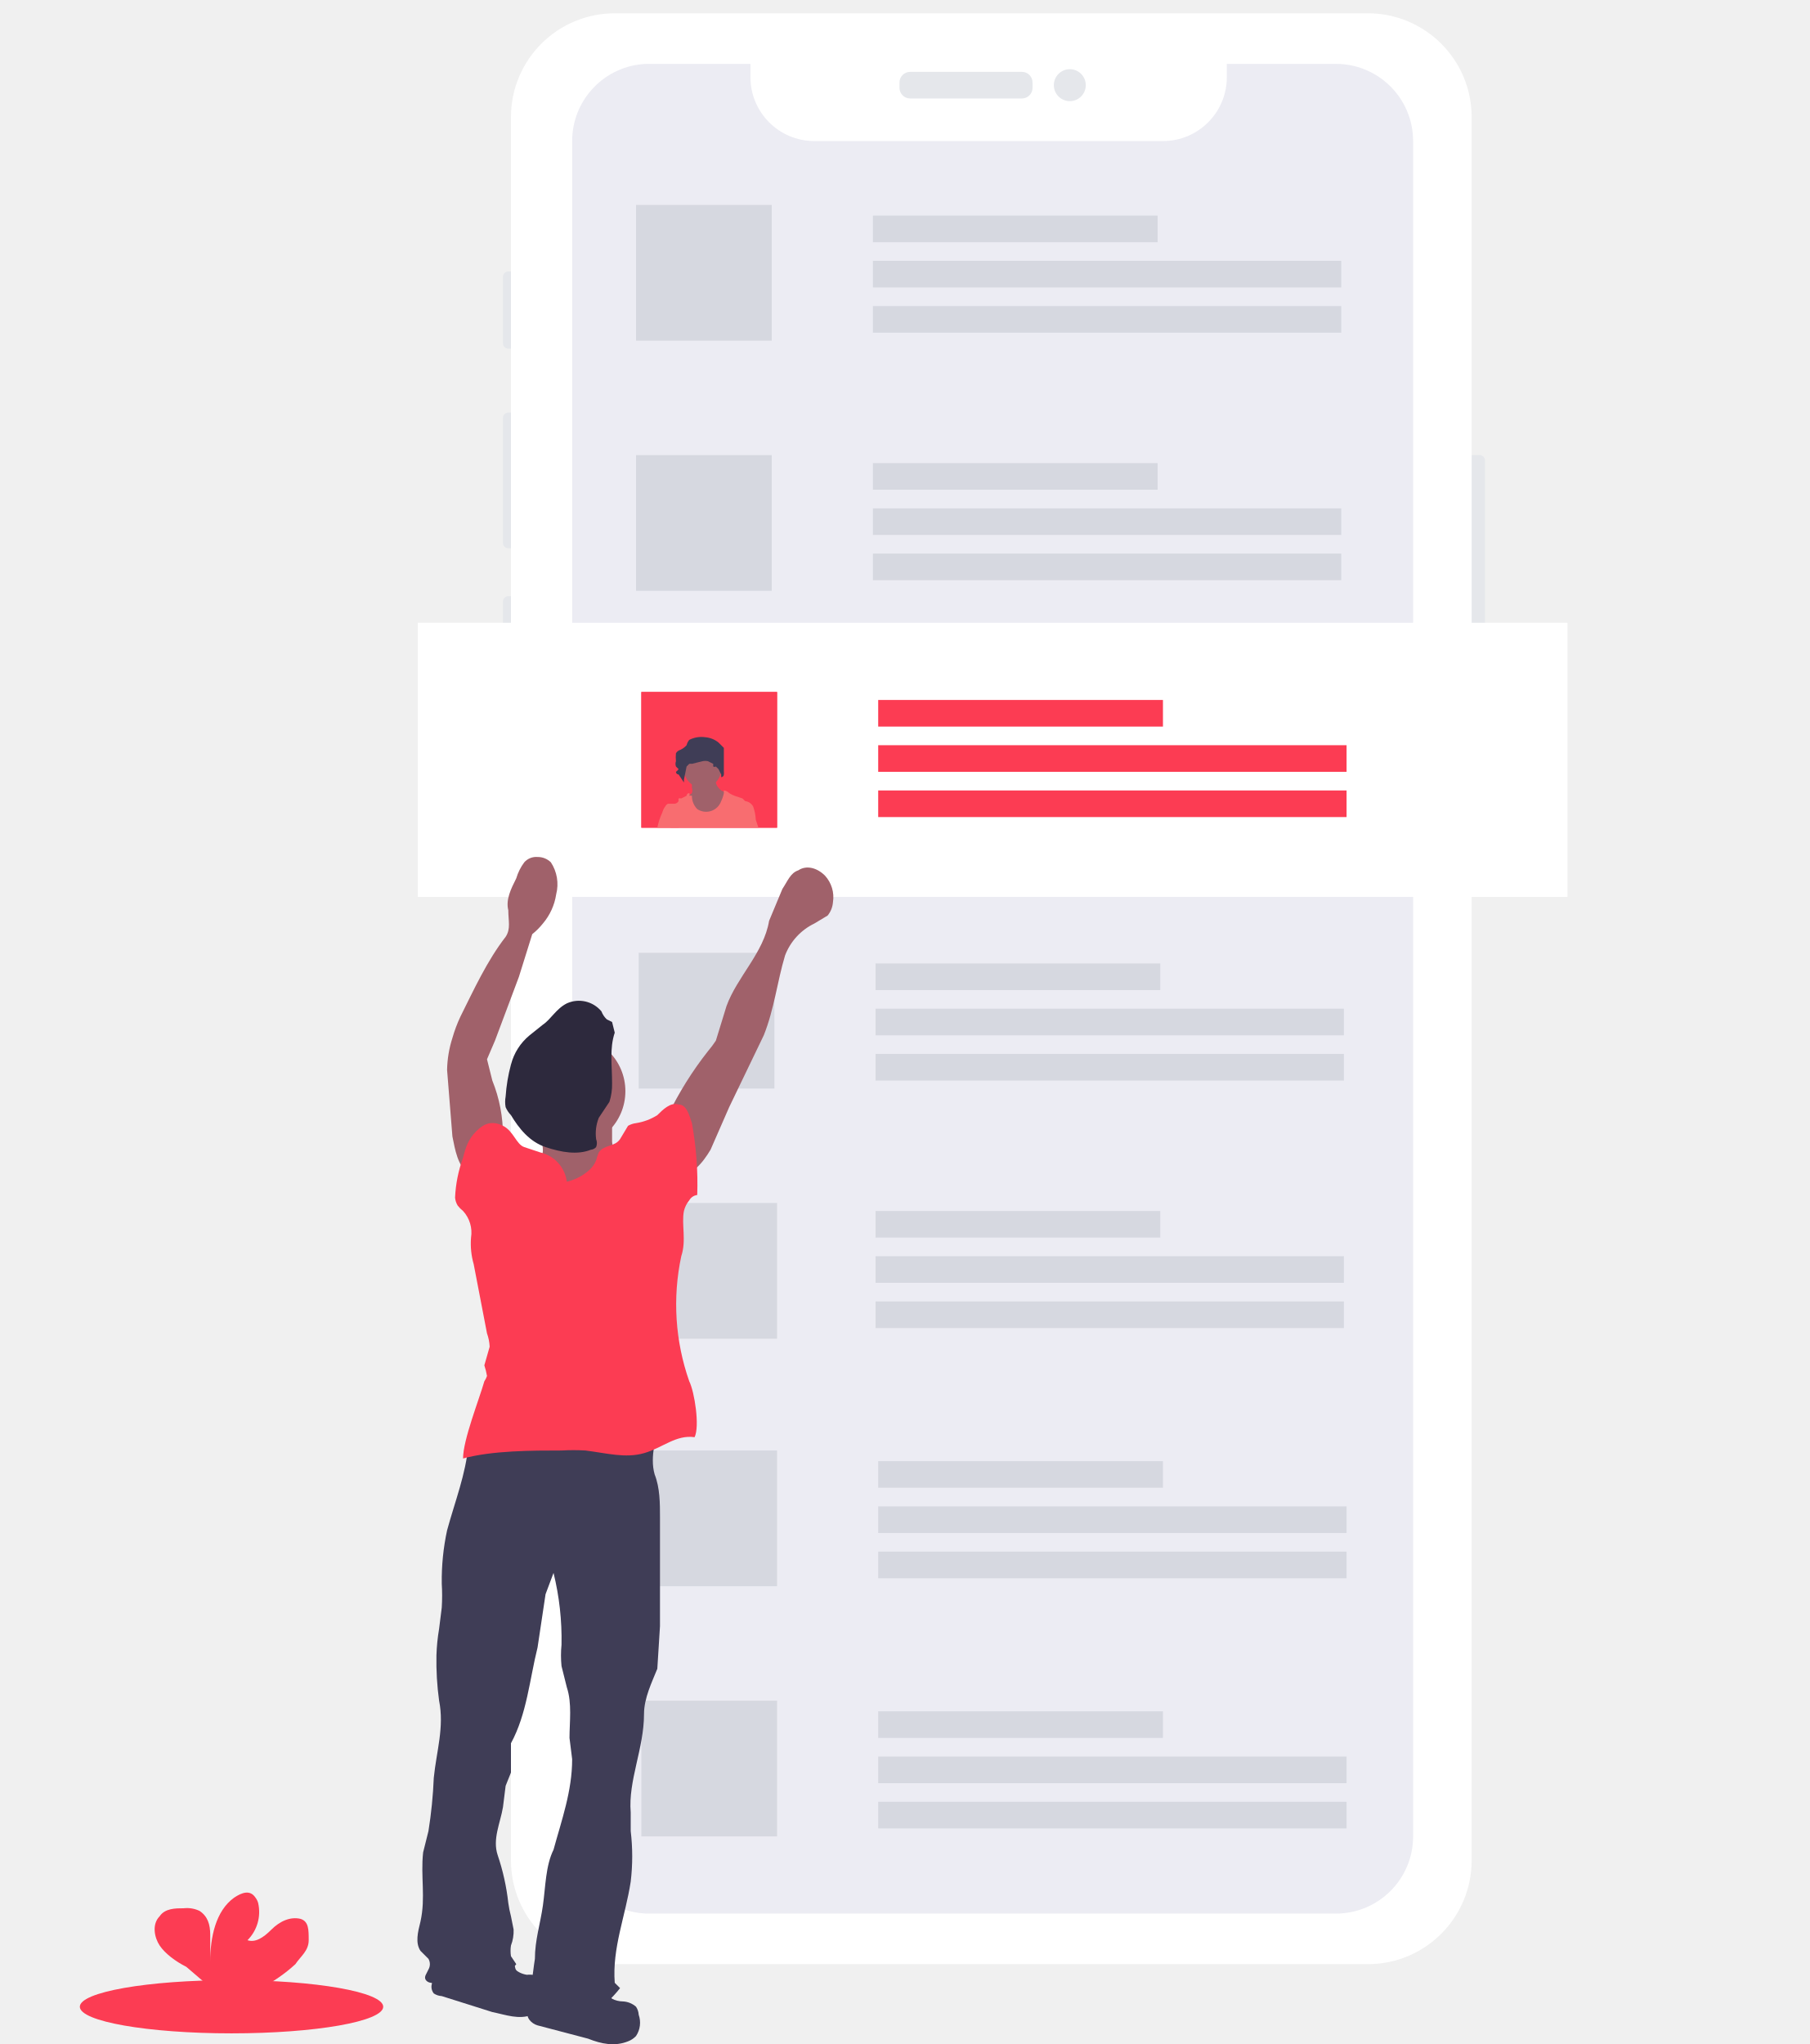
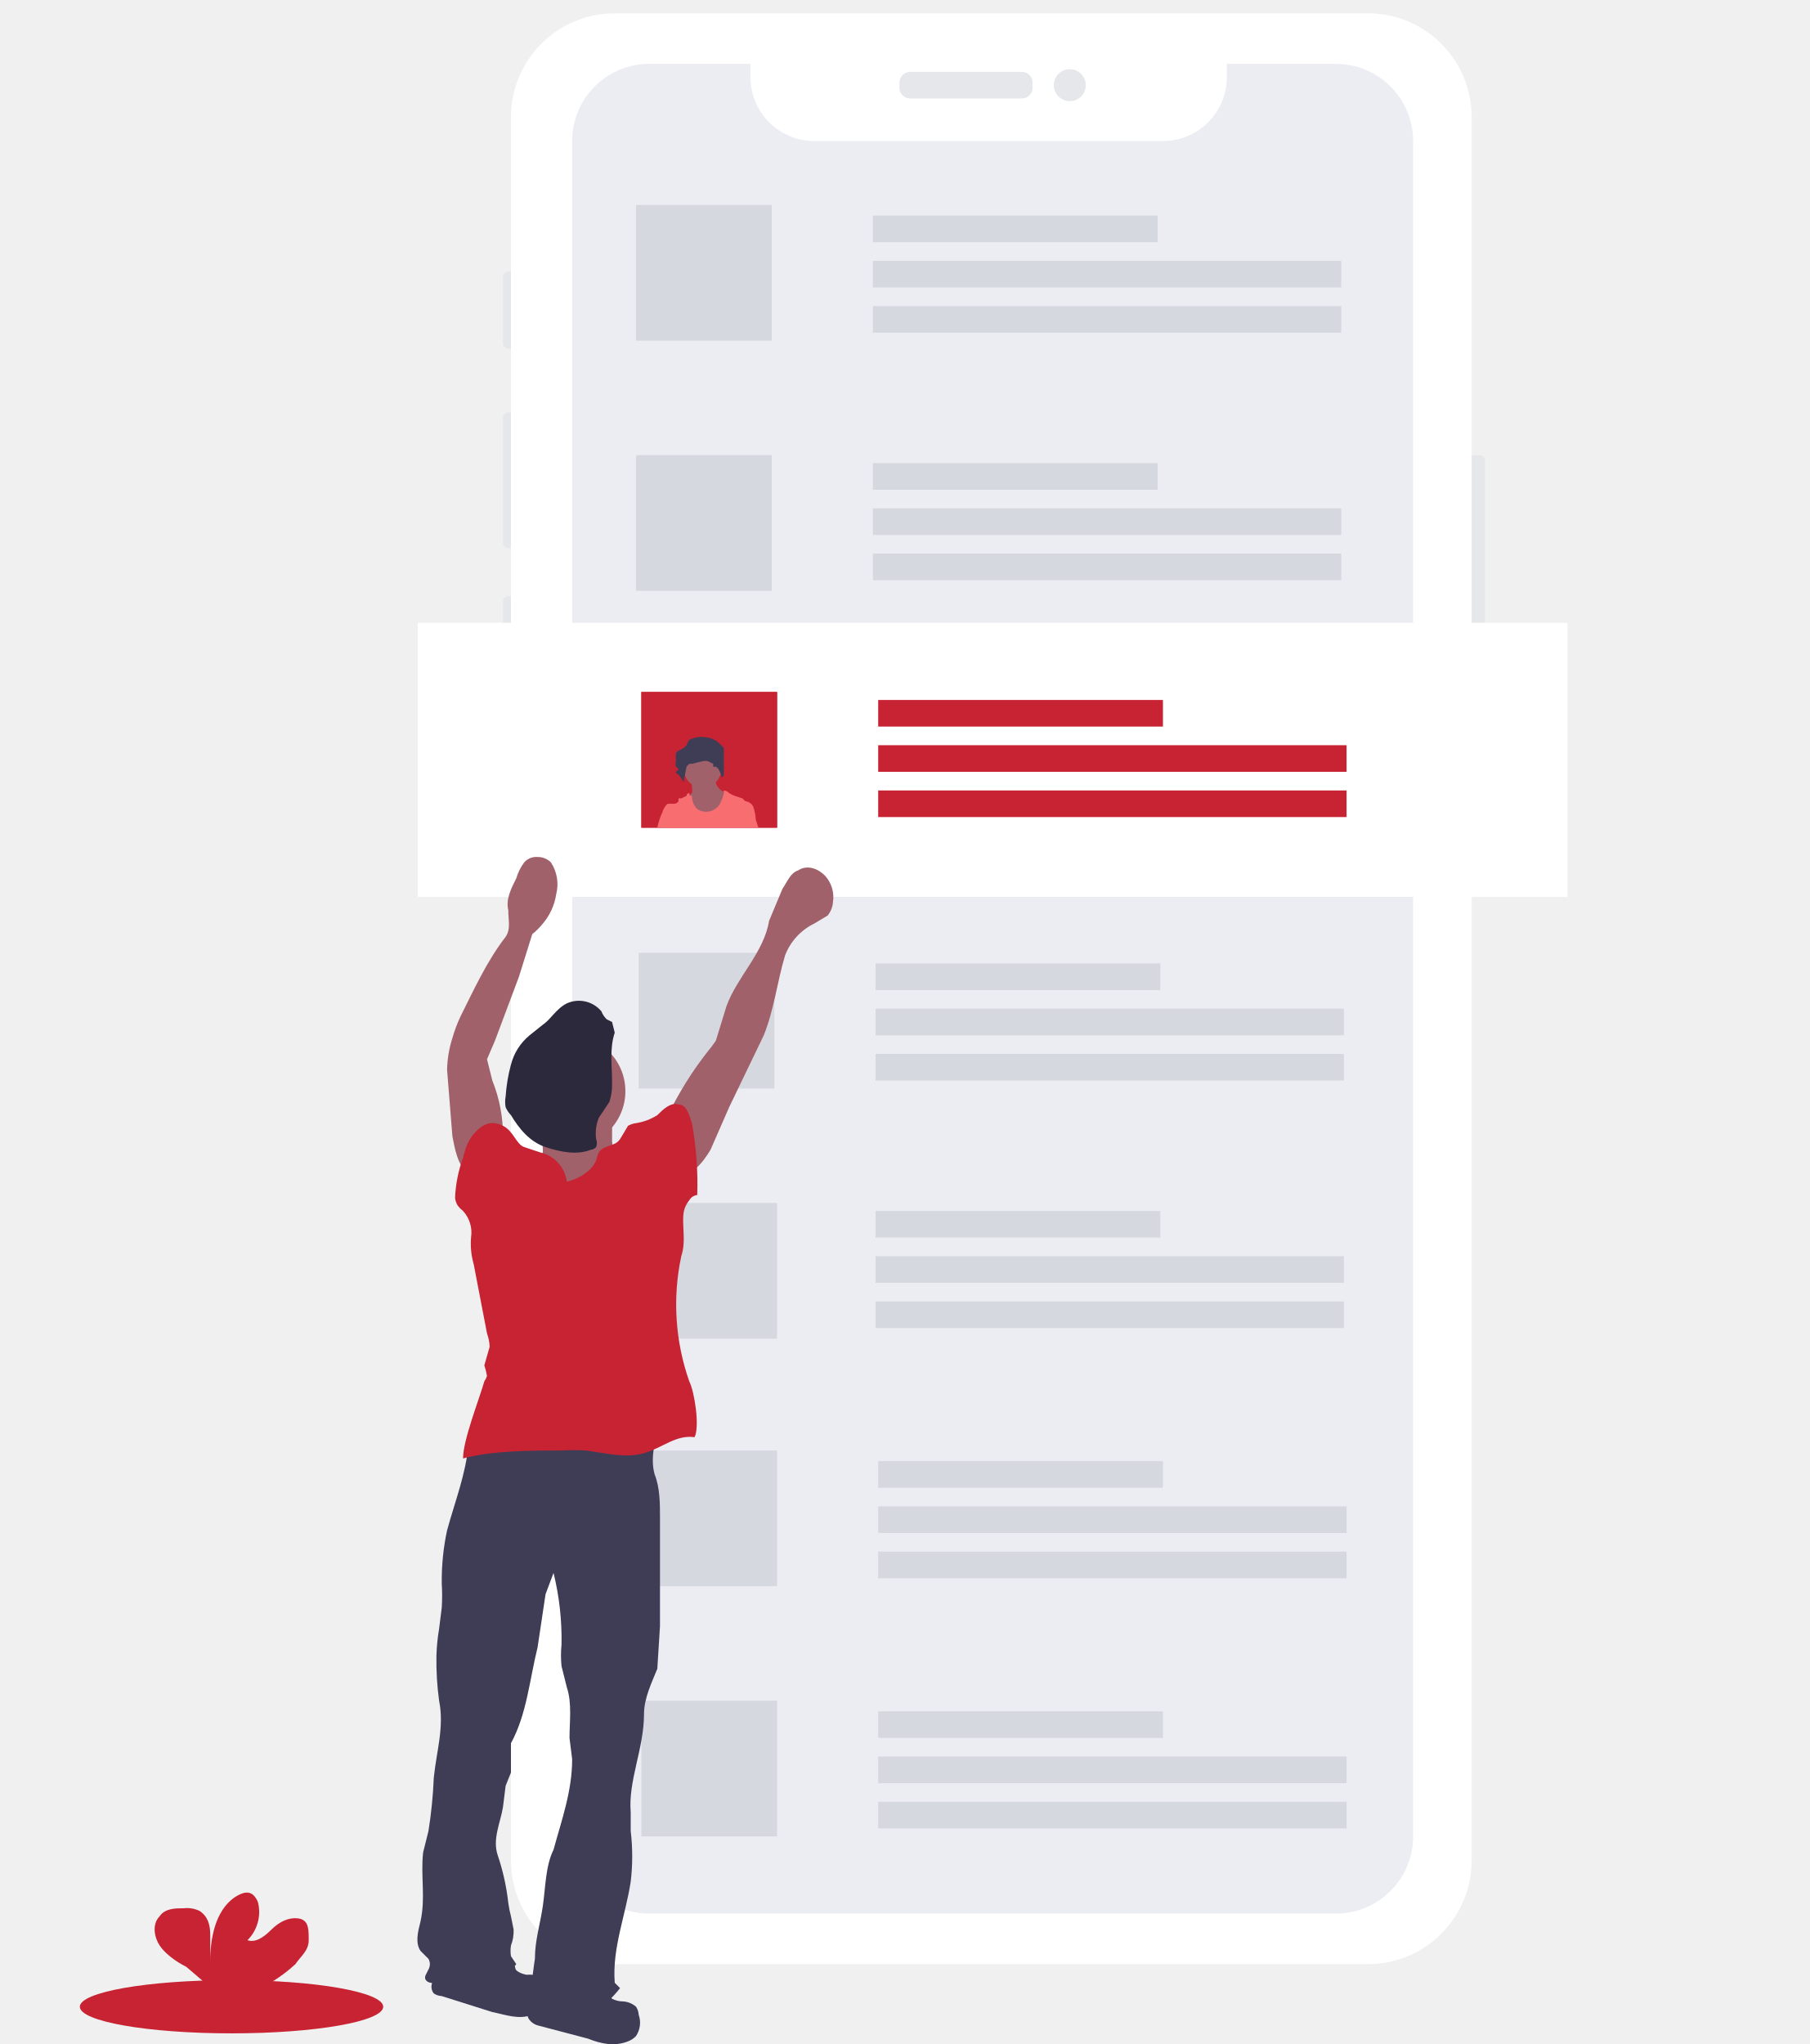
<svg xmlns="http://www.w3.org/2000/svg" xmlns:xlink="http://www.w3.org/1999/xlink" data-name="Layer 1" width="680" height="768">
  <defs>
    <linearGradient id="a" x1="633" y1="808" x2="633" y2="66" gradientUnits="userSpaceOnUse">
      <stop offset="0" stop-color="gray" stop-opacity="0" />
      <stop offset="1" stop-color="gray" stop-opacity="0" />
      <stop offset="1" stop-color="gray" stop-opacity="0" />
    </linearGradient>
    <linearGradient id="b" x1="373" y1="339" x2="373" y2="231" xlink:href="#a" />
    <linearGradient id="c" x1="417" y1="609" x2="574" y2="609" xlink:href="#a" />
  </defs>
  <path d="M820 234h-2V114c0-27-22-48-49-48H496c-27 0-49 22-49 48v50h-1a3 3 0 0 0-2 3v24a3 3 0 0 0 2 2h1v25h-1a3 3 0 0 0-3 3v46a3 3 0 0 0 3 3h1v18h-1a3 3 0 0 0-2 2v47a3 3 0 0 0 2 3h1v420c0 26 22 48 49 48h273c27 0 49-22 49-48V324h2a3 3 0 0 0 3-3v-84a3 3 0 0 0-3-3z" transform="translate(-260 -66)" fill="url(#a)" />
  <rect x="547" y="171" width="11" height="89" rx="2" fill="#e5e7eb" />
  <rect x="189" y="102" width="6" height="29" rx="2" fill="#e5e7eb" />
  <rect x="189" y="155" width="7" height="51" rx="2" fill="#e5e7eb" />
  <rect x="189" y="224" width="6" height="51" rx="2" fill="#e5e7eb" />
  <rect x="192" y="5" width="361" height="733" rx="39" fill="#fff" />
  <rect x="338" y="27" width="50" height="10" rx="4" fill="#e5e7eb" />
  <circle cx="402" cy="32" r="6" fill="#e5e7eb" />
  <path d="M502 24h-41v5a24 24 0 0 1-24 24H306a24 24 0 0 1-24-24v-5h-39a29 29 0 0 0-28 29v637a29 29 0 0 0 28 29h259a29 29 0 0 0 29-29V53a29 29 0 0 0-29-29z" fill="#ececf3" />
-   <ellipse cx="87" cy="754" rx="57" ry="10" fill="#fc3c53" />
-   <path d="M111 738c2-3 5-5 5-9s0-7-3-8c-4-1-8 1-11 4s-6 5-9 4a15 15 0 0 0 4-14 6 6 0 0 0-1-2c-2-3-5-2-8 0-7 5-9 15-9 24v-10c0-4-1-7-4-9a11 11 0 0 0-6-1c-3 0-7 0-9 3-3 3-2 8 0 11s6 6 10 8l7 6a6 6 0 0 1 0 2h21a58 58 0 0 0 13-9z" fill="#fc3c53" />
+   <ellipse cx="87" cy="754" rx="57" ry="10" fill="#c82333" />
+   <path d="M111 738c2-3 5-5 5-9s0-7-3-8c-4-1-8 1-11 4s-6 5-9 4a15 15 0 0 0 4-14 6 6 0 0 0-1-2c-2-3-5-2-8 0-7 5-9 15-9 24v-10c0-4-1-7-4-9a11 11 0 0 0-6-1c-3 0-7 0-9 3-3 3-2 8 0 11s6 6 10 8l7 6a6 6 0 0 1 0 2h21a58 58 0 0 0 13-9z" fill="#c82333" />
  <path fill="#d6d8e0" d="M239 77h51v51h-51zM328 81h107v10H328zM328 98h176v10H328zM328 115h176v10H328zM239 171h51v51h-51zM328 174h107v10H328zM328 191h176v10H328zM328 208h176v10H328zM240 264h51v51h-51zM329 268h107v10H329zM329 285h176v10H329zM329 302h176v10H329zM240 358h51v51h-51zM329 362h107v10H329zM329 379h176v10H329zM329 396h176v10H329zM241 452h51v51h-51zM329 455h107v10H329zM329 472h176v10H329zM329 489h176v10H329zM241 545h51v51h-51zM330 549h107v10H330zM330 566h176v10H330zM330 583h176v10H330zM241 639h51v51h-51zM330 643h107v10H330zM330 660h176v10H330zM330 677h176v10H330z" />
  <path fill="url(#b)" d="M155 231h435v108H155z" />
  <path fill="#fff" d="M157 234h432v103H157z" />
-   <path fill="#fc3c53" d="M241 260h51v51h-51z" />
-   <g fill="#fc3c53">
+   <path fill="#c82333" d="M241 260h51v51h-51z" />
+   <g fill="#c82333">
    <path d="M330 263h107v10H330zM330 280h176v10H330zM330 297h176v10H330z" />
  </g>
  <path d="M570 392c-3-3-7-4-10-2-3 1-4 4-6 7l-5 12c-2 12-12 21-16 33l-4 12a39 39 0 0 1-3 5 132 132 0 0 0-13 20l-6 3a20 20 0 0 1-8 4 8 8 0 0 0-3 1c-2 1-2 3-3 5a7 7 0 0 1-3 2v-1-6a21 21 0 0 0 0-27 41 41 0 0 1 1-9l-1-4-2-1a8 8 0 0 1-2-2 11 11 0 0 0-13-4c-4 2-6 6-9 9l-5 3a21 21 0 0 0-7 11 62 62 0 0 0-2 13 12 12 0 0 0 0 4 10 10 0 0 0 2 3 34 34 0 0 0 12 12 5 5 0 0 1 0 1v1h-1l-6-2c-3-2-4-6-8-8a6 6 0 0 0 0-1 56 56 0 0 0-4-16l-2-8 3-7c4-8 6-17 9-25l5-16a25 25 0 0 0 4-4 22 22 0 0 0 5-11 15 15 0 0 0-2-11 7 7 0 0 0-5-3 6 6 0 0 0-5 2 20 20 0 0 0-3 6c-2 4-4 8-3 12 0 4 1 8-1 10-7 10-12 20-17 30a54 54 0 0 0-3 8 42 42 0 0 0-2 13l2 25c1 3 1 7 3 10a45 45 0 0 0-2 13 7 7 0 0 0 1 2 12 12 0 0 0 2 3 12 12 0 0 1 3 10 28 28 0 0 0 1 10l5 27a17 17 0 0 1 1 5l-2 7a27 27 0 0 1 1 3 8 8 0 0 1-1 3c-2 6-8 22-8 29l2-1-8 27a90 90 0 0 0-2 20 75 75 0 0 1 0 9l-1 8a72 72 0 0 0-1 11 111 111 0 0 0 1 17c2 10-1 19-2 29a173 173 0 0 1-2 20l-1 9c-2 8 0 17-2 25-1 4-2 9 0 12l3 3a4 4 0 0 1 0 3l-1 3c-1 1 1 3 2 3h1a4 4 0 0 0 0 3 6 6 0 0 0 4 2l18 6c5 1 9 2 13 1a3 3 0 0 0 1 2 6 6 0 0 0 3 1l19 6c5 2 10 3 15 1a8 8 0 0 0 3-2 9 9 0 0 0 1-8 6 6 0 0 0-2-3 8 8 0 0 0-4-2 9 9 0 0 1-4-1 3 3 0 0 1-1-1l4-3-2-2c-1-13 4-25 6-38a81 81 0 0 0 0-19v-8c-1-12 5-24 5-37 0-6 3-12 5-17l1-16v-41c0-6 0-11-2-17a21 21 0 0 1 0-9c5-2 10-5 15-5 1-4 0-16-2-20a88 88 0 0 1-3-48c2-6 0-12 1-17a11 11 0 0 1 2-4 4 4 0 0 1 3-2v-10a25 25 0 0 0 5-7l7-16 13-28c4-9 5-20 8-29a22 22 0 0 1 11-13c2-1 4-1 5-3a9 9 0 0 0 2-5 13 13 0 0 0-3-10zM453 805l1-2-2-2a13 13 0 0 1 0-4 15 15 0 0 0 1-7l-1-4a43 43 0 0 1-1-5 86 86 0 0 0-4-19c-2-5 1-11 2-17l1-9 2-4v-12c6-11 8-24 10-36l3-20 3-9a105 105 0 0 1 3 28 41 41 0 0 0 0 8l2 8c2 6 1 13 1 20l1 7c0 12-4 23-7 34-3 7-3 15-4 22-1 6-3 13-3 20l-1 6a16 16 0 0 0-2 0 9 9 0 0 1-3-1 4 4 0 0 1-2-2z" transform="translate(-260 -66)" fill="url(#c)" />
  <path d="M234 752a8 8 0 0 1 5 2 6 6 0 0 1 1 3 9 9 0 0 1-1 8 8 8 0 0 1-3 2c-5 2-10 1-15-1l-19-5a6 6 0 0 1-3-2 4 4 0 0 1 0-5 9 9 0 0 1 4-3c6-3 12-4 19-4 2 0 5 0 6 2l2 2a9 9 0 0 0 4 1z" fill="#3f3d56" />
  <path d="M198 742a8 8 0 0 1 5 1 6 6 0 0 1 2 4 9 9 0 0 1-2 7 8 8 0 0 1-3 3c-5 2-10 0-15-1l-19-6a6 6 0 0 1-3-1 4 4 0 0 1 0-5 9 9 0 0 1 4-3c6-3 13-4 19-4 3 0 5-1 7 1 1 1 0 2 2 3a9 9 0 0 0 3 1z" fill="#3f3d56" />
  <path d="M215 537a232 232 0 0 0-34-1 7 7 0 0 0-2 1c-2 1-3 4-3 6-1 11-5 21-8 32a89 89 0 0 0-2 20 73 73 0 0 1 0 9l-1 8a72 72 0 0 0-1 10 109 109 0 0 0 1 17c2 10-1 19-2 29a171 171 0 0 1-2 20l-2 8c-1 9 1 17-1 26-1 4-2 8 0 11l3 3a4 4 0 0 1 0 4l-1 2c-1 2 1 3 2 3 11 5 25 2 32-7l-2-3a13 13 0 0 1 0-4 15 15 0 0 0 1-6l-1-5a42 42 0 0 1-1-5 85 85 0 0 0-4-18c-2-6 1-12 2-18l1-8 2-5v-11c6-11 7-24 10-36l3-20 3-8a104 104 0 0 1 3 27 40 40 0 0 0 0 8l2 8c2 6 1 13 1 19l1 8c0 12-4 23-7 34-3 6-3 14-4 21s-3 13-3 20c-1 6-1 13-5 18 4 2 8 5 12 5a21 21 0 0 0 14-2 44 44 0 0 0 11-10l-2-2c-1-13 4-25 6-38a80 80 0 0 0 0-19v-7c-1-12 5-24 5-37 0-6 3-12 5-17l1-16v-41c0-5 0-11-2-16-2-7 1-14 1-20a83 83 0 0 1-32 3z" fill="#3f3d56" />
  <path d="M251 419a131 131 0 0 1 15-24 39 39 0 0 0 3-4l4-13c4-11 14-20 16-32l5-12c2-3 3-6 6-7 3-2 7-1 10 2a12 12 0 0 1 3 10 9 9 0 0 1-2 5l-5 3a22 22 0 0 0-11 12c-3 10-4 20-8 30l-13 27-7 16c-3 5-7 10-13 10a34 34 0 0 0-2-10c-1-4-3-9-1-13zM189 427a55 55 0 0 0-4-21l-2-8 3-7 9-24 5-16a25 25 0 0 0 4-4 22 22 0 0 0 5-11 15 15 0 0 0-2-12 7 7 0 0 0-5-2 6 6 0 0 0-5 2 19 19 0 0 0-3 6c-2 4-4 8-3 12 0 4 1 7-1 10-7 9-12 20-17 30a53 53 0 0 0-3 8 42 42 0 0 0-2 12l2 25c1 5 2 11 6 14l13-14z" fill="#a0616a" />
  <circle cx="214" cy="410" r="21" fill="#a0616a" />
  <path d="M204 432c0 4-3 7-4 10l-5 5a100 100 0 0 0 18 7 21 21 0 0 0 7 1 17 17 0 0 0 6-1 28 28 0 0 0 16-19 37 37 0 0 1-8-1l-3-2a6 6 0 0 1-1-3v-10a41 41 0 0 0-15 1l-6 2-6 1c-1 1 1 6 1 9z" fill="#a0616a" />
-   <path d="M213 444a13 13 0 0 0-10-11l-6-2c-3-1-4-6-8-8s-7-1-10 2-4 6-5 10a50 50 0 0 0-3 15 7 7 0 0 0 1 3 12 12 0 0 0 2 2 12 12 0 0 1 3 10 28 28 0 0 0 1 10l5 26a17 17 0 0 1 1 5l-2 7a27 27 0 0 1 1 4 8 8 0 0 1-1 2c-2 7-8 22-8 29 11-3 26-3 37-3a78 78 0 0 1 9 0c8 1 15 3 22 1s12-7 19-6c2-4 0-17-2-21a87 87 0 0 1-3-47c2-6 0-12 1-17a10 10 0 0 1 2-4 4 4 0 0 1 3-2 127 127 0 0 0-2-27c-1-3-2-7-5-7-3-1-6 2-8 4a21 21 0 0 1-8 3 8 8 0 0 0-3 1l-3 5c-2 3-6 2-8 5a18 18 0 0 0-1 3 10 10 0 0 1-3 4 19 19 0 0 1-8 4z" fill="#fc3c53" />
+   <path d="M213 444a13 13 0 0 0-10-11l-6-2c-3-1-4-6-8-8s-7-1-10 2-4 6-5 10a50 50 0 0 0-3 15 7 7 0 0 0 1 3 12 12 0 0 0 2 2 12 12 0 0 1 3 10 28 28 0 0 0 1 10l5 26a17 17 0 0 1 1 5l-2 7a27 27 0 0 1 1 4 8 8 0 0 1-1 2c-2 7-8 22-8 29 11-3 26-3 37-3a78 78 0 0 1 9 0c8 1 15 3 22 1s12-7 19-6c2-4 0-17-2-21a87 87 0 0 1-3-47c2-6 0-12 1-17a10 10 0 0 1 2-4 4 4 0 0 1 3-2 127 127 0 0 0-2-27c-1-3-2-7-5-7-3-1-6 2-8 4a21 21 0 0 1-8 3 8 8 0 0 0-3 1l-3 5c-2 3-6 2-8 5a18 18 0 0 0-1 3 10 10 0 0 1-3 4 19 19 0 0 1-8 4z" fill="#c82333" />
  <path d="M231 388l-1-4-2-1a8 8 0 0 1-2-3 11 11 0 0 0-13-3c-4 2-6 6-9 8l-5 4a21 21 0 0 0-7 11 62 62 0 0 0-2 12 11 11 0 0 0 0 4 10 10 0 0 0 2 3c3 5 7 10 13 12s12 3 17 1a3 3 0 0 0 2-1 4 4 0 0 0 0-3 16 16 0 0 1 1-8l4-6a21 21 0 0 0 1-7c0-7-1-13 1-19z" fill="#2d293d" />
-   <path fill="#fc3c53" d="M241 260h51v51h-51z" />
+   <path fill="#c82333" d="M241 260h51v51h-51z" />
  <path d="M273 304a7 7 0 0 1-3 3 9 9 0 0 1-3 0 8 8 0 0 1-3 0 7 7 0 0 1-3-2 16 16 0 0 1-2-4 4 4 0 0 1-1-2 3 3 0 0 0 2-1 3 3 0 0 0 0-2v-1-2h1a14 14 0 0 1 4-1 8 8 0 0 1 3 0l1 2a4 4 0 0 0 1 2 6 6 0 0 0 1 1l2 1a2 2 0 0 1 1 1 8 8 0 0 1-1 5z" fill="#a0616a" />
  <circle cx="264" cy="289" r="7" fill="#a0616a" />
  <path d="M285 311h-33l-3-6a5 5 0 0 1 1-2 2 2 0 0 1 1-1h1c0-1 0 0 0 0h1a2 2 0 0 0 2-1 2 2 0 0 1 0-1 2 2 0 0 1 1 0l2-1a1 1 0 0 1 1-1 1 1 0 0 1 0 1 2 2 0 0 1 1 0 7 7 0 0 0 2 5 6 6 0 0 0 9-3 12 12 0 0 0 1-3v-1a3 3 0 0 1 2 1 13 13 0 0 0 2 1l3 1 1 1a4 4 0 0 1 3 2 17 17 0 0 1 1 5z" fill="#f86d70" />
  <path d="M259 278a5 5 0 0 0-1 2 7 7 0 0 1-3 2 3 3 0 0 0-1 1 15 15 0 0 0 0 3 3 3 0 0 0 0 2l1 1a4 4 0 0 1-1 1 1 1 0 0 0 1 1l2 3v-1l1-5 1-1a3 3 0 0 1 1 0l4-1a5 5 0 0 1 2 0l2 1v1a1 1 0 0 0 1 0l1 1 1 2v1a1 1 0 0 0 1-1 3 3 0 0 0 0-1v-4-5l-1-1-1-1a9 9 0 0 0-5-2 10 10 0 0 0-6 1z" fill="#3f3d56" />
  <path d="M255 311h-8a25 25 0 0 1 2-6l1-1h1a7 7 0 0 1 2 0 3 3 0 0 1 1 0 2 2 0 0 1 1 2v5z" fill="#f86d70" />
</svg>
